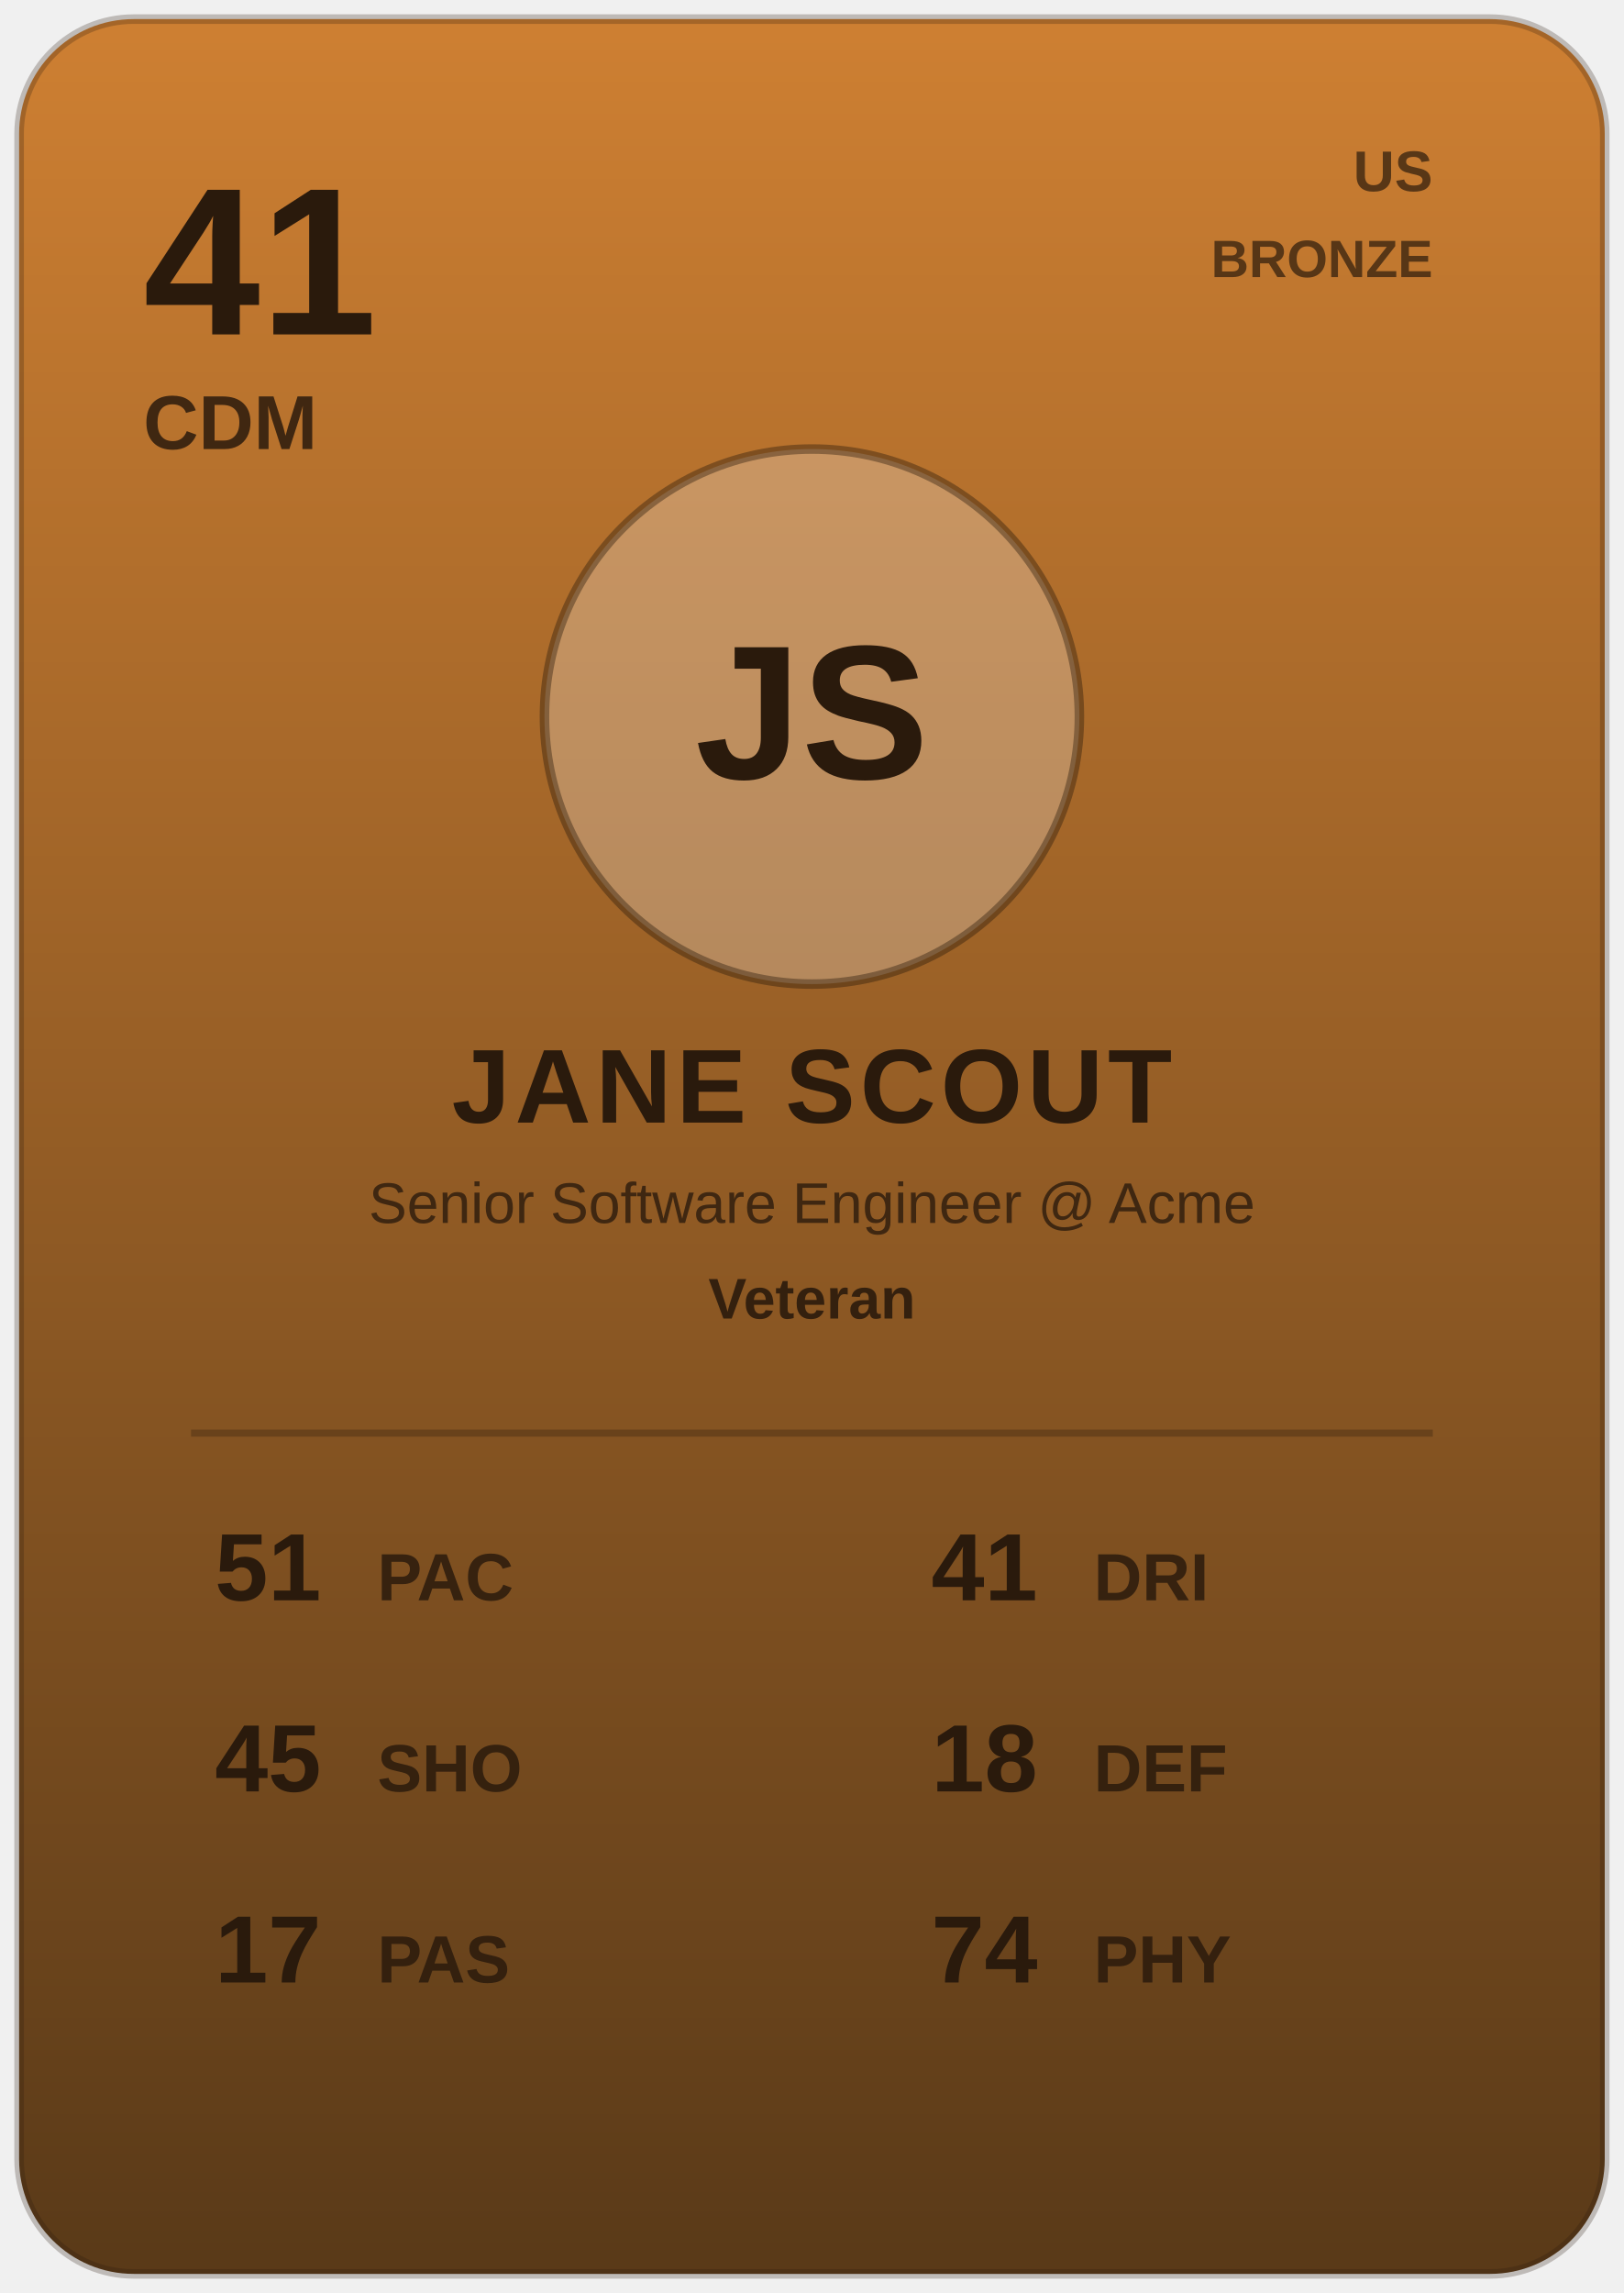
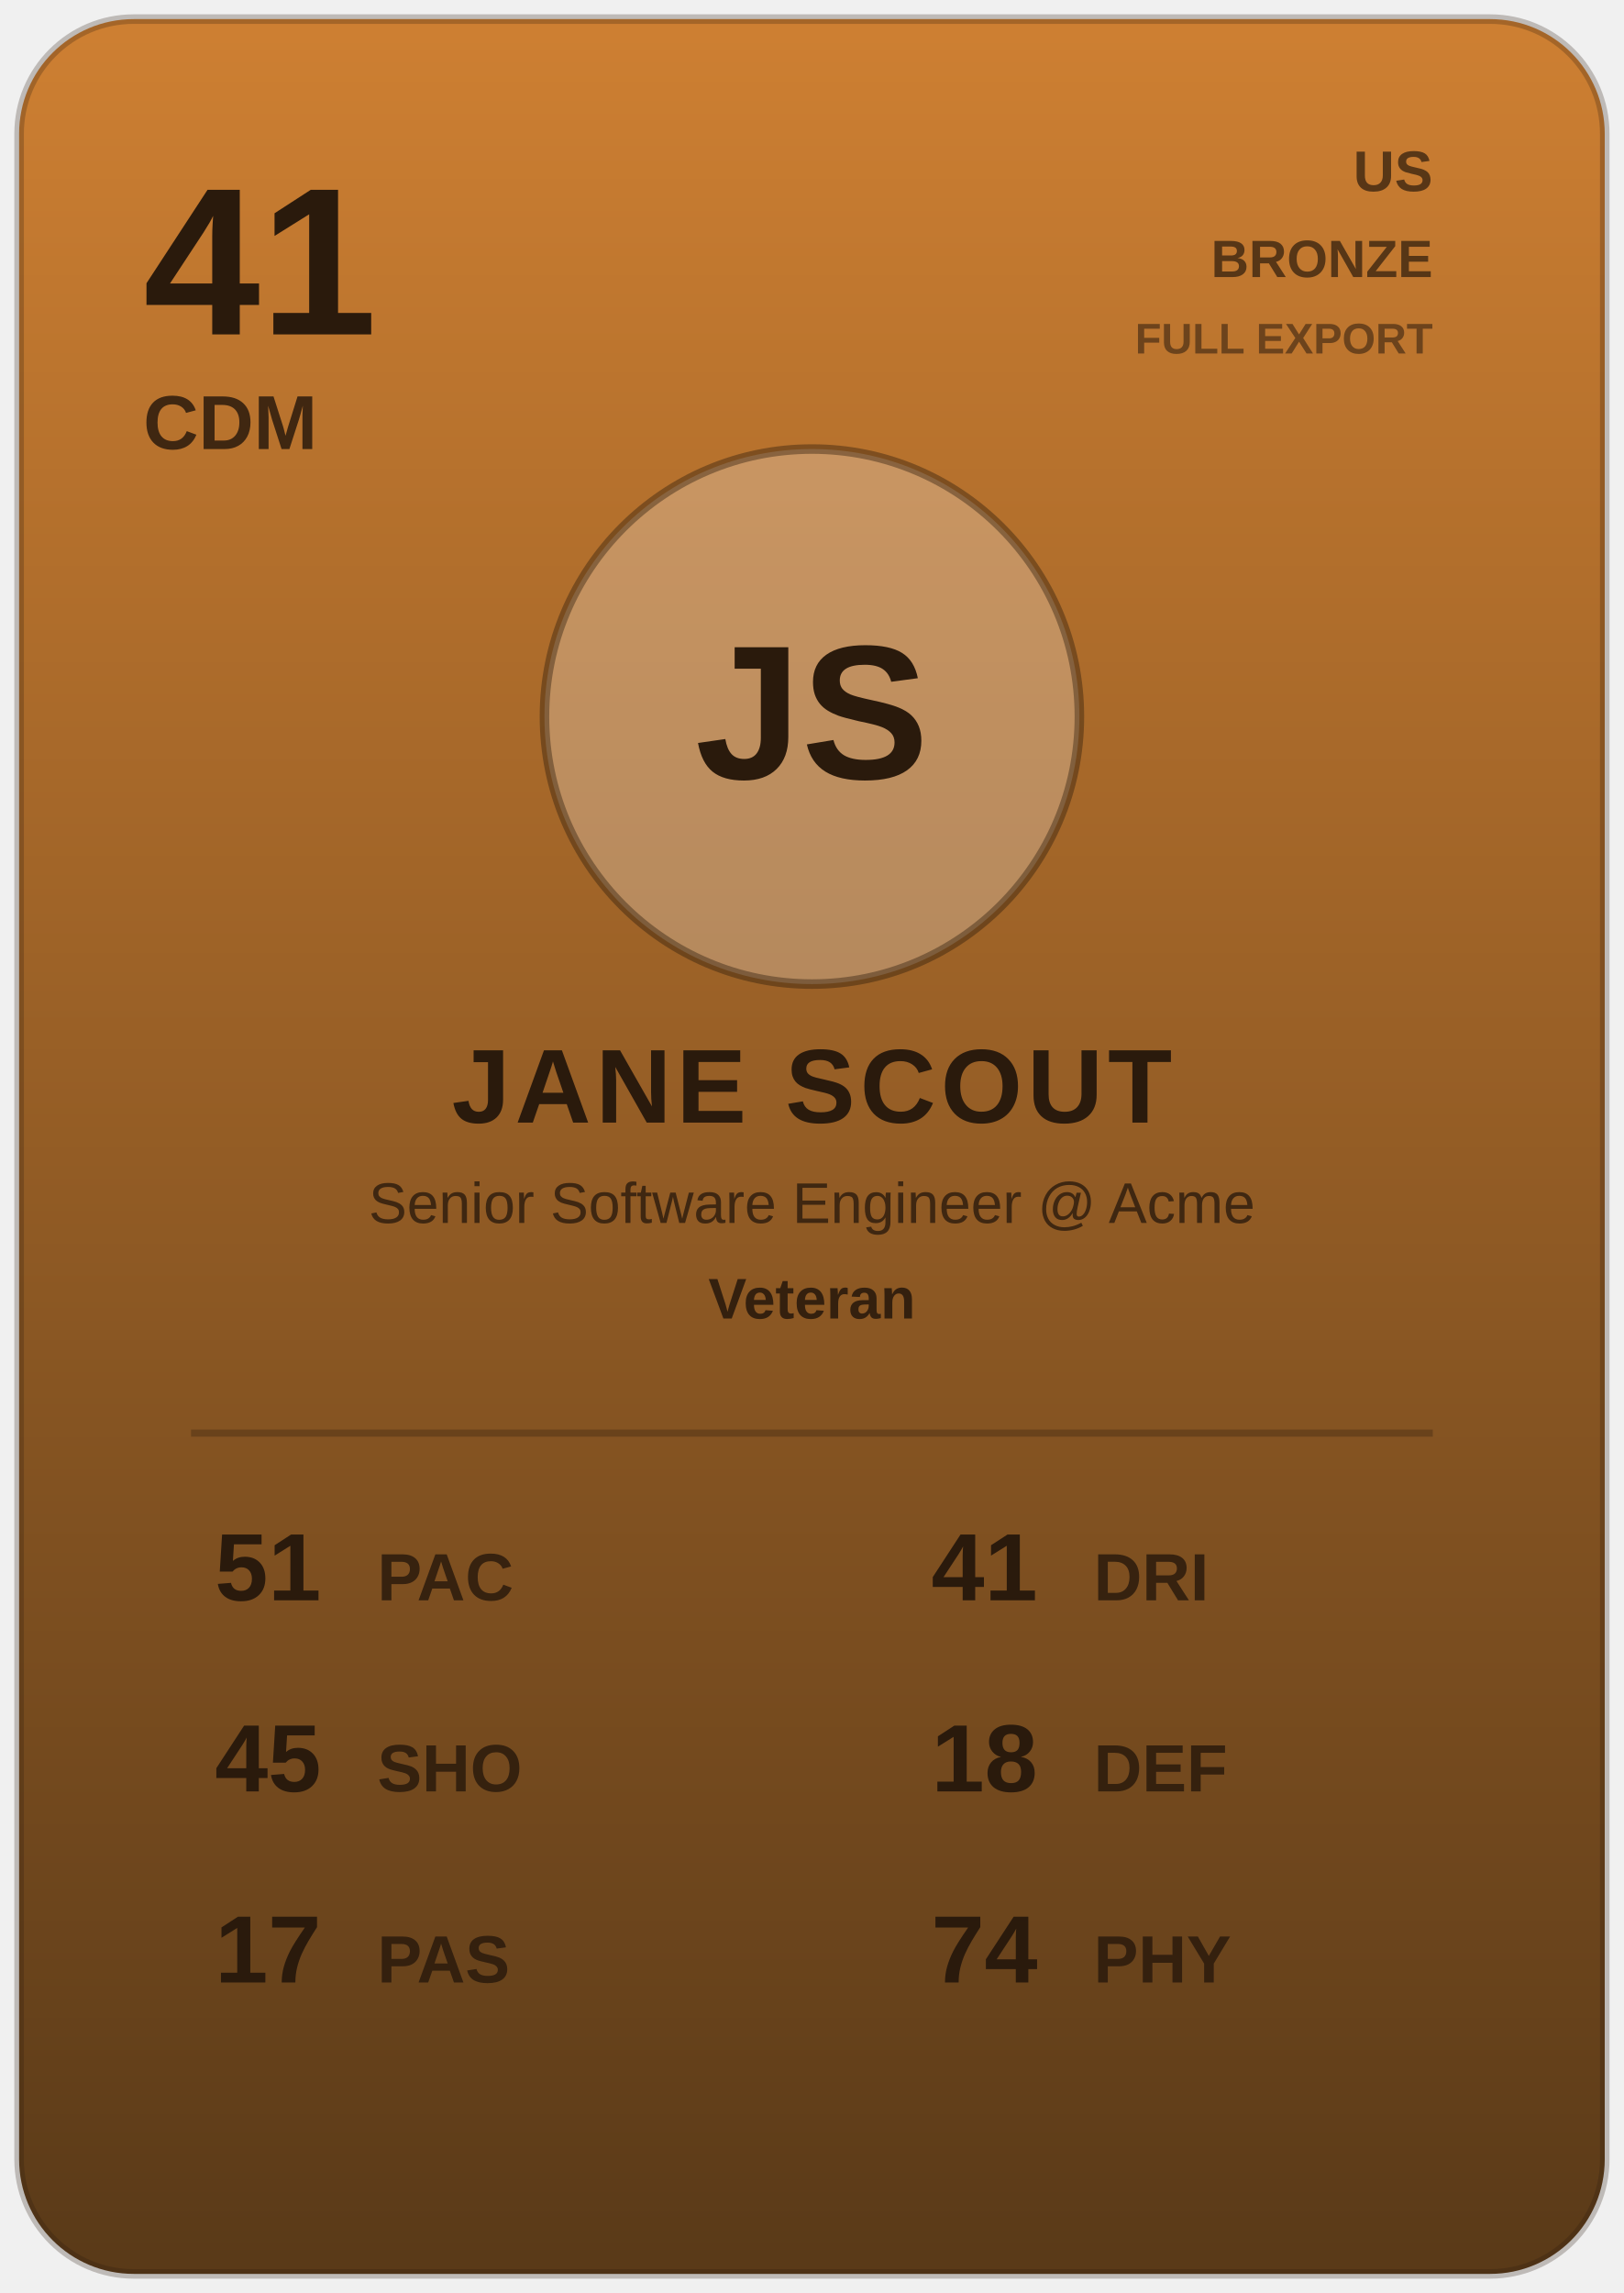
<svg xmlns="http://www.w3.org/2000/svg" viewBox="0 0 340 480" font-family="Arial, sans-serif">
  <defs>
    <linearGradient id="cardBg" x1="0" y1="0" x2="0" y2="1">
      <stop offset="0" stop-color="#CD7F32" />
      <stop offset="1" stop-color="#5A3A18" />
    </linearGradient>
  </defs>
  <rect x="4" y="4" width="332" height="472" rx="24" fill="url(#cardBg)" stroke="#2A1A0C" stroke-opacity="0.25" stroke-width="2" />
  <text x="30" y="70" font-size="44" font-weight="800" fill="#2A1A0C">41</text>
  <text x="30" y="94" font-size="16" font-weight="700" fill="#2A1A0C" opacity="0.85">CDM</text>
  <text x="300" y="40" font-size="12" font-weight="700" fill="#2A1A0C" opacity="0.7" text-anchor="end">US</text>
  <text x="300" y="58" font-size="11" font-weight="700" fill="#2A1A0C" opacity="0.7" text-anchor="end">BRONZE</text>
+   <text x="300" y="74" font-size="9" font-weight="700" fill="#2A1A0C" opacity="0.55" text-anchor="end">FULL EXPORT</text>
  <circle cx="170" cy="150" r="56" fill="#ffffff" fill-opacity="0.25" stroke="#2A1A0C" stroke-width="2" stroke-opacity="0.4" />
  <text x="170" y="163" font-size="40" font-weight="800" fill="#2A1A0C" text-anchor="middle">JS</text>
  <text x="170" y="235" font-size="22" font-weight="800" fill="#2A1A0C" text-anchor="middle" letter-spacing="1">JANE SCOUT</text>
  <text x="170" y="256" font-size="12" fill="#2A1A0C" text-anchor="middle" opacity="0.8">Senior Software Engineer @ Acme</text>
  <text x="170" y="276" font-size="12" font-weight="700" fill="#2A1A0C" text-anchor="middle" opacity="0.9">Veteran</text>
  <line x1="40" y1="300" x2="300" y2="300" stroke="#2A1A0C" stroke-opacity="0.3" stroke-width="1.5" />
  <text x="45" y="335" font-size="20" font-weight="700" fill="#2A1A0C" font-family="Arial, sans-serif">51</text>
  <text x="79" y="335" font-size="14" font-weight="600" fill="#2A1A0C" font-family="Arial, sans-serif" opacity="0.85">PAC</text>
  <text x="45" y="375" font-size="20" font-weight="700" fill="#2A1A0C" font-family="Arial, sans-serif">45</text>
  <text x="79" y="375" font-size="14" font-weight="600" fill="#2A1A0C" font-family="Arial, sans-serif" opacity="0.85">SHO</text>
  <text x="45" y="415" font-size="20" font-weight="700" fill="#2A1A0C" font-family="Arial, sans-serif">17</text>
  <text x="79" y="415" font-size="14" font-weight="600" fill="#2A1A0C" font-family="Arial, sans-serif" opacity="0.85">PAS</text>
  <text x="195" y="335" font-size="20" font-weight="700" fill="#2A1A0C" font-family="Arial, sans-serif">41</text>
  <text x="229" y="335" font-size="14" font-weight="600" fill="#2A1A0C" font-family="Arial, sans-serif" opacity="0.85">DRI</text>
  <text x="195" y="375" font-size="20" font-weight="700" fill="#2A1A0C" font-family="Arial, sans-serif">18</text>
  <text x="229" y="375" font-size="14" font-weight="600" fill="#2A1A0C" font-family="Arial, sans-serif" opacity="0.85">DEF</text>
  <text x="195" y="415" font-size="20" font-weight="700" fill="#2A1A0C" font-family="Arial, sans-serif">74</text>
  <text x="229" y="415" font-size="14" font-weight="600" fill="#2A1A0C" font-family="Arial, sans-serif" opacity="0.85">PHY</text>
</svg>
